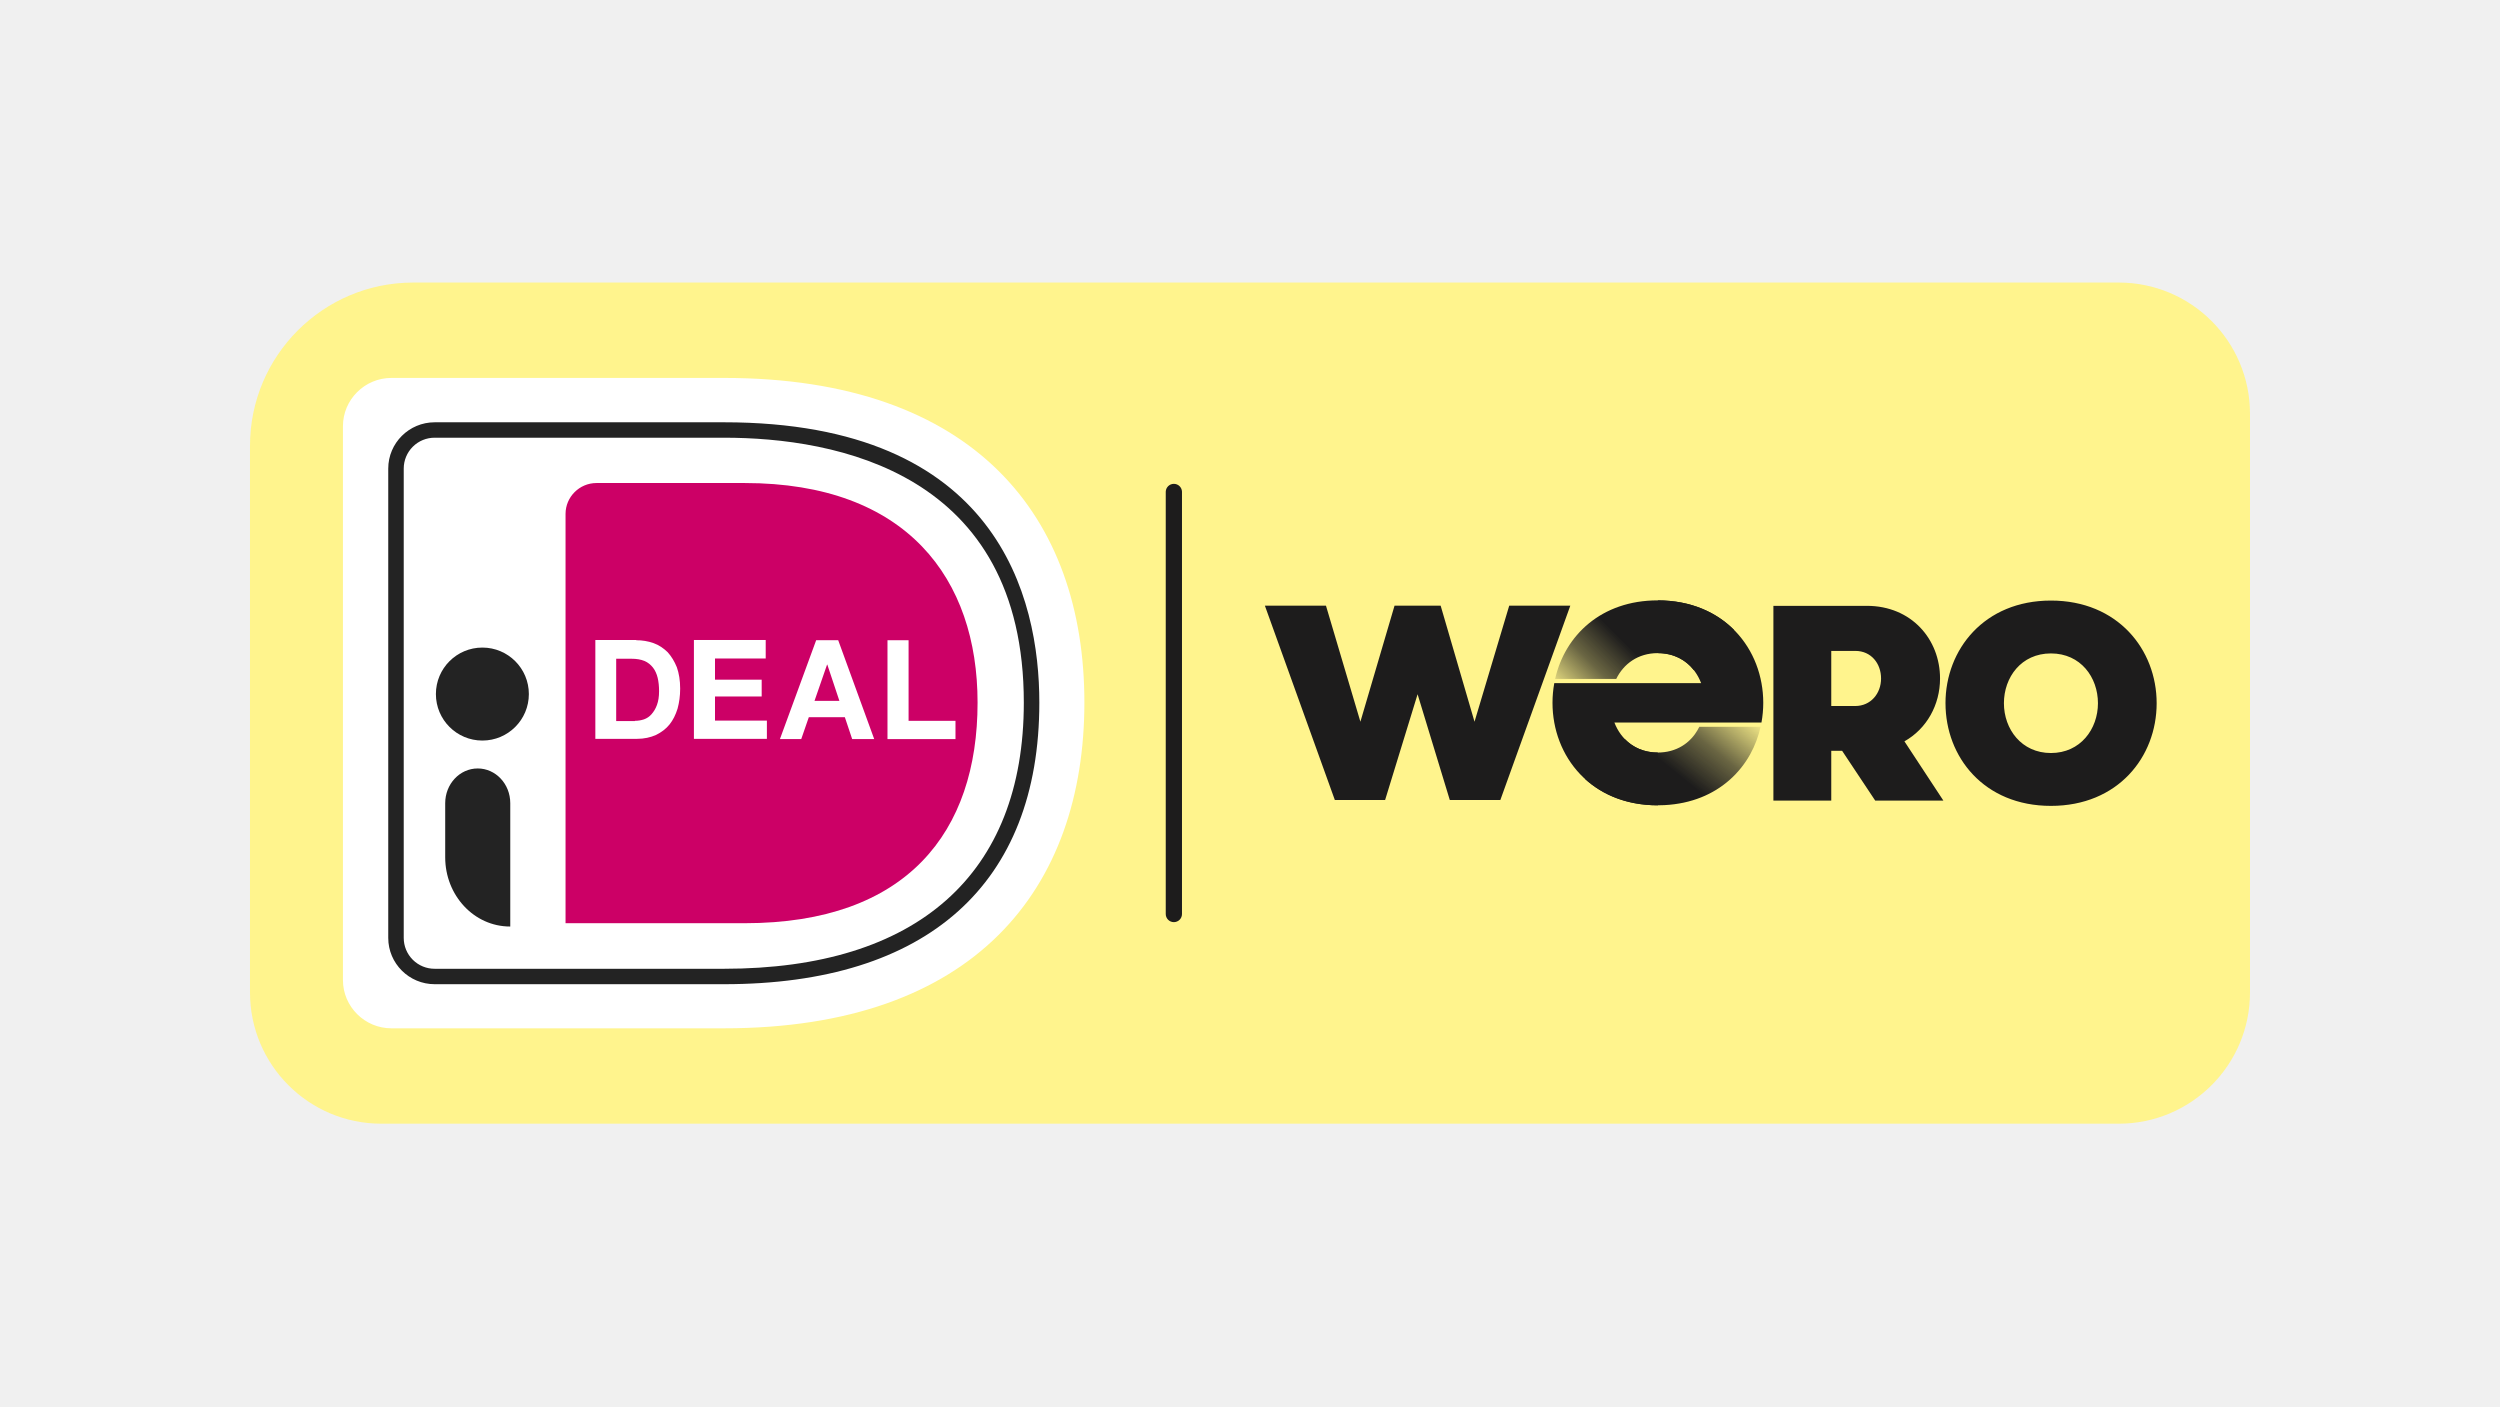
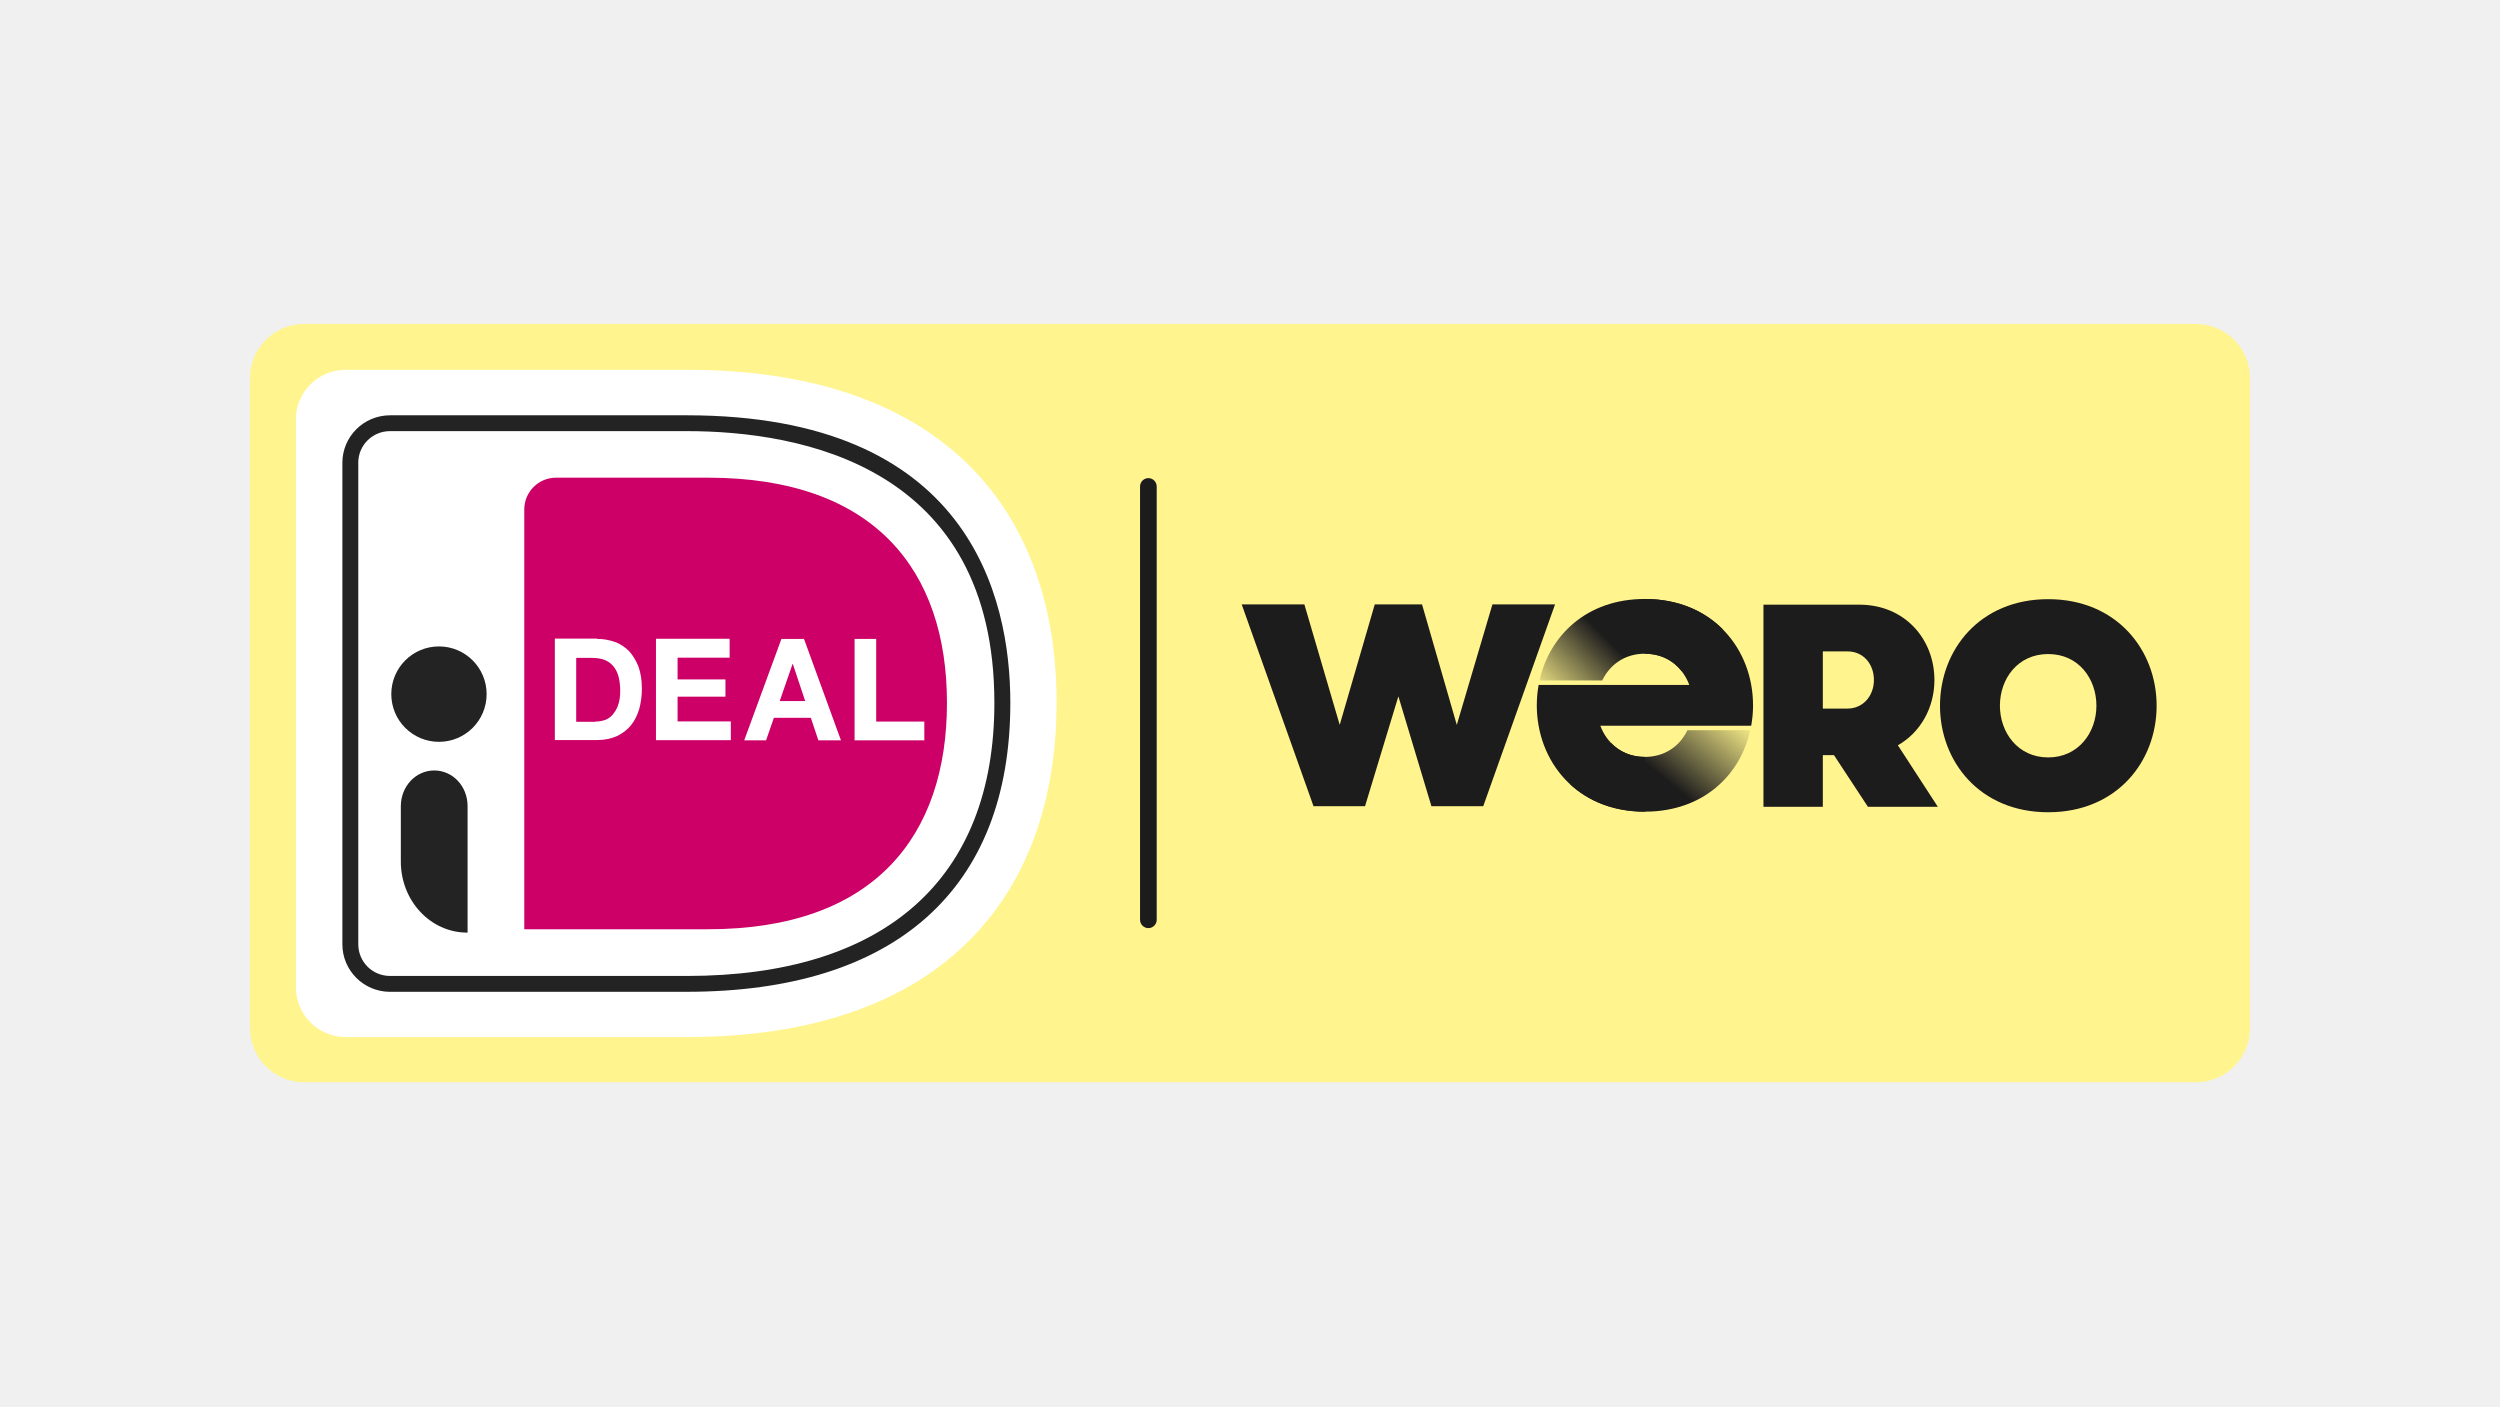
- <svg xmlns="http://www.w3.org/2000/svg" width="640" height="360" viewBox="0 0 640 360">
-   <defs>
+ <svg xmlns="http://www.w3.org/2000/svg" width="640" height="360" viewBox="0 0 640 360" version="1.1" id="svg30">
+   <defs id="defs17">
    <clipPath id="a" clipPathUnits="userSpaceOnUse">
-       <path d="M-283.906 0H19.942v127.788h-303.848Z" />
+       <path d="M-283.906 0H19.942v127.788h-303.848Z" id="path1" />
    </clipPath>
    <clipPath id="b" clipPathUnits="userSpaceOnUse">
-       <path d="M-14.12-105.975h303.847V21.813H-14.12Z" />
+       <path d="M-14.12-105.975h303.847V21.813H-14.12Z" id="path2" />
    </clipPath>
    <clipPath id="c" clipPathUnits="userSpaceOnUse">
-       <path d="M-47.939-92.645h303.848V35.143H-47.939Z" />
+       <path d="M-47.939-92.645h303.848V35.143H-47.939Z" id="path3" />
    </clipPath>
    <clipPath id="d" clipPathUnits="userSpaceOnUse">
-       <path d="M-23.356-99.53h303.848V28.26H-23.356Z" />
+       <path d="M-23.356-99.53h303.848V28.26H-23.356Z" id="path4" />
    </clipPath>
    <clipPath id="e" clipPathUnits="userSpaceOnUse">
-       <path d="M-59.844-61.425h303.848V66.363H-59.844Z" />
+       <path d="M-59.844-61.425h303.848V66.363H-59.844Z" id="path5" />
    </clipPath>
    <clipPath id="k" clipPathUnits="userSpaceOnUse">
-       <path d="M-78.348-73.45H225.5V54.34H-78.348Z" />
+       <path d="M-78.348-73.45H225.5V54.34H-78.348Z" id="path6" />
    </clipPath>
    <clipPath id="l" clipPathUnits="userSpaceOnUse">
-       <path d="M-87.706-69.75h303.848V58.038H-87.706Z" />
+       <path d="M-87.706-69.75h303.848V58.038H-87.706Z" id="path7" />
    </clipPath>
    <clipPath id="m" clipPathUnits="userSpaceOnUse">
-       <path d="M-100.054-73.45h303.848V54.338h-303.848Z" />
+       <path d="M-100.054-73.45h303.848V54.338h-303.848Z" id="path8" />
    </clipPath>
    <clipPath id="n" clipPathUnits="userSpaceOnUse">
-       <path d="M-35.304-58.208h303.848V69.58H-35.304Z" />
+       <path d="M-35.304-58.208h303.848V69.58H-35.304Z" id="path9" />
    </clipPath>
    <clipPath id="o" clipPathUnits="userSpaceOnUse">
-       <path d="M-39.505-29.955h303.848V97.833H-39.505Z" />
+       <path d="M-39.505-29.955h303.848V97.833H-39.505Z" id="path10" />
    </clipPath>
    <clipPath id="p" clipPathUnits="userSpaceOnUse">
-       <path d="M-140.358-30.619H163.49V97.17h-303.848Z" />
+       <path d="M-140.358-30.619H163.49V97.17h-303.848Z" id="path11" />
    </clipPath>
    <clipPath id="q">
-       <path fill="#fff" d="M0 0h177.91v41H0z" />
+       <path fill="#fff" d="M0 0h177.91v41H0z" id="path12" />
    </clipPath>
    <linearGradient id="r" x1="92.744" x2="74.755" y1="18.026" y2="40.31" gradientUnits="userSpaceOnUse">
-       <stop offset=".02" stop-color="#1d1c1c" stop-opacity="0" />
-       <stop offset=".39" stop-color="#1d1c1c" stop-opacity=".66" />
-       <stop offset=".68" stop-color="#1d1c1c" />
+       <stop offset=".02" stop-color="#1d1c1c" stop-opacity="0" id="stop12" />
+       <stop offset=".39" stop-color="#1d1c1c" stop-opacity=".66" id="stop13" />
+       <stop offset=".68" stop-color="#1d1c1c" id="stop14" />
    </linearGradient>
    <linearGradient id="s" x1="61.27" x2="79.755" y1="23.018" y2="4.534" gradientUnits="userSpaceOnUse">
-       <stop offset=".02" stop-color="#1d1c1c" stop-opacity="0" />
-       <stop offset=".39" stop-color="#1d1c1c" stop-opacity=".66" />
-       <stop offset=".68" stop-color="#1d1c1c" />
+       <stop offset=".02" stop-color="#1d1c1c" stop-opacity="0" id="stop15" />
+       <stop offset=".39" stop-color="#1d1c1c" stop-opacity=".66" id="stop16" />
+       <stop offset=".68" stop-color="#1d1c1c" id="stop17" />
+     </linearGradient>
+     <linearGradient id="linear-gradient" x1="352.72" y1="95.3" x2="330.2" y2="67.73" gradientTransform="matrix(1,0,0,-1,0,184)" gradientUnits="userSpaceOnUse">
+       <stop offset=".02" stop-color="#1d1c1c" stop-opacity="0" id="stop1" />
+       <stop offset=".68" stop-color="#1d1c1c" id="stop2" />
+     </linearGradient>
+     <linearGradient id="linear-gradient-2" x1="313.44" y1="89.45" x2="336.52" y2="112.26" gradientTransform="matrix(1,0,0,-1,0,184)" gradientUnits="userSpaceOnUse">
+       <stop offset=".02" stop-color="#1d1c1c" stop-opacity="0" id="stop3" />
+       <stop offset=".68" stop-color="#1d1c1c" id="stop4" />
    </linearGradient>
  </defs>
-   <path d="M0 0h-263.964c-11.013 0-19.942 8.929-19.942 19.942v83.034c0 13.703 11.109 24.813 24.812 24.813H0c11.014 0 19.942-8.929 19.942-19.943V19.942C19.942 8.929 11.014 0 0 0" clip-path="url(#a)" style="fill:#fff48d;fill-opacity:1;fill-rule:nonzero;stroke:none" transform="matrix(1.68506 0 0 -1.68506 542.397 287.665)" />
-   <path d="M0 0v-84.161c0-4.028 3.311-7.324 7.36-7.324h50.525c38.197 0 54.757 21.278 54.757 49.514 0 28.09-16.56 49.295-54.757 49.295H7.36C3.311 7.324 0 4.028 0 0" clip-path="url(#b)" style="fill:#fff;fill-opacity:1;fill-rule:nonzero;stroke:none" transform="matrix(1.68506 0 0 -1.68506 87.794 109.091)" />
-   <path d="M0 0v-62.187h27.195c24.691 0 35.401 13.88 35.401 33.511 0 18.787-10.71 33.364-35.401 33.364H4.711C2.098 4.688 0 2.563 0 0" clip-path="url(#c)" style="fill:#c06;fill-opacity:1;fill-rule:nonzero;stroke:none" transform="matrix(1.68506 0 0 -1.68506 144.78 131.554)" />
-   <path d="M0 0a4.685 4.685 0 0 0 4.711 4.688h43.937c17.001 0 45.557-5.238 45.557-40.25 0-26.075-16.191-40.432-45.557-40.432H4.711A4.685 4.685 0 0 0 0-71.306Zm4.712-78.338H48.65c30.875 0 47.912 15.2 47.912 42.776 0 15.895-6.219 42.593-47.912 42.593H4.712C.811 7.031-2.353 3.882-2.353 0v-71.306c0-3.883 3.164-7.032 7.065-7.032" clip-path="url(#d)" style="fill:#232323;fill-opacity:1;fill-rule:evenodd;stroke:none" transform="matrix(1.68506 0 0 -1.68506 103.356 119.953)" />
-   <path d="M0 0a4.4 4.4 0 0 0-1.367-.221V-.26h-2.844v9.472h2.303c.792 0 1.44-.111 1.98-.333.54-.221.972-.592 1.296-.999s.576-.962.72-1.554.216-1.295.216-2.034c0-.852-.108-1.517-.324-2.109A4.3 4.3 0 0 0 1.152.777 2.7 2.7 0 0 0 0 0m1.477 11.581a7.7 7.7 0 0 1-2.627.443v.038h-6.228V-2.959h6.301c1.115 0 2.087.222 2.915.591.827.408 1.512.925 2.052 1.592.539.665.935 1.479 1.223 2.404.252.926.396 1.924.396 3.034 0 1.258-.18 2.331-.504 3.256-.359.888-.828 1.665-1.403 2.294-.613.592-1.296 1.073-2.125 1.369" clip-path="url(#e)" style="fill:#fff;fill-opacity:1;fill-rule:evenodd;stroke:none" transform="matrix(1.68506 0 0 -1.68506 164.84 184.161)" />
-   <path d="M0 0v-2.775h-7.703v-3.218h7.091v-2.553h-7.091v-3.664H.18v-2.774h-11.087V.037H0Z" clip-path="url(#k)" style="fill:#fff;fill-opacity:1;fill-rule:nonzero;stroke:none" transform="matrix(1.68506 0 0 -1.68506 196.02 163.899)" />
-   <path d="m0 0 1.836-5.512h-3.78L-.035 0Zm7.127-11.32L1.656 3.7h-3.348l-5.507-15.02h3.239l1.152 3.329h5.472l1.115-3.329z" clip-path="url(#l)" style="fill:#fff;fill-opacity:1;fill-rule:evenodd;stroke:none" transform="matrix(1.68506 0 0 -1.68506 211.79 170.133)" />
-   <path d="M0 0v-12.246h7.127v-2.775H-3.204V0Z" clip-path="url(#m)" style="fill:#fff;fill-opacity:1;fill-rule:nonzero;stroke:none" transform="matrix(1.68506 0 0 -1.68506 232.596 163.898)" />
-   <path d="M0 0a7.06 7.06 0 0 1 7.061 7.063A7.06 7.06 0 0 1 0 14.126a7.06 7.06 0 0 1-7.061-7.063A7.06 7.06 0 0 1 0 0" clip-path="url(#n)" style="fill:#232323;fill-opacity:1;fill-rule:nonzero;stroke:none" transform="matrix(1.68506 0 0 -1.68506 123.489 189.582)" />
-   <path d="M0 0c-5.464 0-9.85 4.721-9.85 10.52v8.215c0 2.9 2.193 5.279 4.942 5.279 2.715 0 4.943-2.341 4.943-5.279V0Z" clip-path="url(#o)" style="fill:#232323;fill-opacity:1;fill-rule:nonzero;stroke:none" transform="matrix(1.68506 0 0 -1.68506 130.569 237.19)" />
-   <path d="M0 0c-.681 0-1.234.553-1.234 1.234v64.17a1.235 1.235 0 0 0 2.468 0V1.234C1.234.553.681 0 0 0" clip-path="url(#p)" style="fill:#1d1c1c;fill-opacity:1;fill-rule:nonzero;stroke:none" transform="matrix(1.68506 0 0 -1.68506 300.51 236.07)" />
-   <g clip-path="url(#q)" transform="translate(323.807 153.694)scale(1.28321)">
-     <path fill="#1d1c1c" d="M135.783 20.52c0-10.712 7.716-20.48 21.037-20.48s21.09 9.768 21.09 20.48S170.196 41 156.82 41s-21.035-9.768-21.035-20.48Zm30.416 0c0-5.163-3.442-9.935-9.379-9.935-5.938 0-9.38 4.774-9.38 9.935 0 5.16 3.498 9.935 9.38 9.935s9.379-4.775 9.379-9.935m-38.607 7.603c4.441-2.498 7.104-7.27 7.104-12.544 0-7.825-5.718-14.487-14.598-14.487H101.45v38.853h11.545V30.01h2.165l6.603 9.935h13.599zm-9.823-7.048h-4.774v-10.99h4.829c3.109 0 5.107 2.498 5.107 5.496s-2.054 5.496-5.162 5.496zM48.75 1.052 41.824 24.21 35.066 1.052H25.87L19.057 24.21l-6.87-23.157H0l13.96 38.78h10.026l6.481-21.107 6.428 21.107h10.08l13.962-38.78Zm29.655 29.305h-.028c-4.318 0-7.346-2.577-8.646-5.988H99.07c.236-1.284.358-2.598.358-3.928C99.428 9.757 91.738.014 78.405 0v10.527c4.344.012 7.342 2.584 8.628 5.989H57.736a22 22 0 0 0-.354 3.927c0 10.692 7.7 20.444 20.995 20.444h.028V30.36z" />
-     <path fill="url(#r)" d="M78.377 40.884c.451 0 .895-.014 1.335-.034 2.702-.137 5.153-.68 7.34-1.557a19.5 19.5 0 0 0 5.738-3.54 19.3 19.3 0 0 0 4.027-5.044c.95-1.71 1.644-3.56 2.08-5.491H86.671a10 10 0 0 1-.874 1.469c-.456.629-.99 1.2-1.596 1.693a8.6 8.6 0 0 1-2.036 1.23 9 9 0 0 1-2.45.662c-.43.055-.874.088-1.334.088-2.75 0-4.978-1.048-6.567-2.688l-7.947 7.948c3.536 3.229 8.442 5.264 14.516 5.264z" style="fill:url(#r)" />
-     <path fill="url(#s)" d="M78.378 0C67.102 0 59.85 7.013 57.908 15.67h12.189c1.457-2.983 4.328-5.143 8.28-5.143 3.151 0 5.596 1.346 7.194 3.382l8.02-8.02C90.008 2.302 84.857.002 78.375.002Z" style="fill:url(#s)" />
+   <g id="g31" transform="matrix(1.066667,0,0,1.066667,-59.56924,241.9487)">
+     <rect class="cls-9" x="115.846" width="480" height="182" rx="13" ry="13" id="rect4" style="fill:#fff48d;stroke-width:0px" y="-149.077" />
+     <g id="g12" transform="translate(115.8461,-149.0769)">
+       <path class="cls-8" d="m 11.02,22.87 v 136.4 c 0,6.53 5.37,11.87 11.93,11.87 h 81.89 c 61.91,0 88.74,-34.49 88.74,-80.25 C 193.58,45.13 166.74,11 104.83,11 H 22.94 c -6.56,0 -11.93,5.34 -11.93,11.87 z" id="path4-9" style="fill:#ffffff;stroke-width:0px" />
+       <path class="cls-7" d="m 65.83,44.48 v 100.79 h 44.07 c 40.02,0 57.37,-22.5 57.37,-54.31 0,-31.81 -17.36,-54.07 -57.37,-54.07 H 73.46 c -4.23,0 -7.63,3.44 -7.63,7.6 z" id="path5-3" style="fill:#cc0066;stroke-width:0px" />
+       <path class="cls-2" d="m 33.62,160.28 h 71.21 c 50.04,0 77.65,-24.63 77.65,-69.33 0,-25.76 -10.08,-69.03 -77.65,-69.03 H 33.62 c -6.32,0 -11.45,5.1 -11.45,11.4 v 115.57 c 0,6.29 5.13,11.4 11.45,11.4 z M 25.98,33.32 c 0,-4.21 3.4,-7.6 7.63,-7.6 h 71.21 c 27.55,0 73.83,8.49 73.83,65.23 0,42.26 -26.24,65.53 -73.83,65.53 h -71.2 c -4.23,0 -7.63,-3.38 -7.63,-7.6 V 33.32 Z" id="path6-8" style="fill:#232323;fill-rule:evenodd;stroke-width:0px" />
+       <path class="cls-3" d="M 87.51,76.3 C 86.17,75.82 84.77,75.58 83.25,75.58 V 75.52 H 73.16 v 24.34 h 10.21 c 1.81,0 3.38,-0.36 4.73,-0.96 1.34,-0.66 2.45,-1.5 3.33,-2.58 0.88,-1.08 1.52,-2.4 1.98,-3.9 0.41,-1.5 0.64,-3.12 0.64,-4.92 0,-2.04 -0.29,-3.78 -0.82,-5.28 -0.58,-1.44 -1.34,-2.7 -2.27,-3.72 -0.99,-0.96 -2.1,-1.74 -3.44,-2.22 z m -2.39,18.77 c -0.76,0.24 -1.46,0.36 -2.22,0.36 v 0.06 H 78.29 V 80.14 h 3.73 c 1.28,0 2.33,0.18 3.21,0.54 0.88,0.36 1.58,0.96 2.1,1.62 0.52,0.66 0.93,1.56 1.17,2.52 0.23,0.96 0.35,2.1 0.35,3.3 0,1.38 -0.18,2.46 -0.52,3.42 -0.35,0.96 -0.82,1.68 -1.34,2.28 -0.52,0.6 -1.17,1.02 -1.87,1.26 z" id="path7-0" style="fill:#ffffff;fill-rule:evenodd;stroke-width:0px" />
+       <path class="cls-8" d="m 115.11,75.59 v 4.5 h -12.49 v 5.22 h 11.49 v 4.14 h -11.49 v 5.94 h 12.78 v 4.5 H 97.43 V 75.55 h 17.68 v 0.06 z" id="path8-2" style="fill:#ffffff;stroke-width:0px" />
+       <path class="cls-3" d="m 141.83,99.93 -8.87,-24.34 h -5.42 l -8.93,24.34 h 5.25 l 1.87,-5.4 h 8.87 l 1.81,5.4 h 5.43 z m -11.56,-18.35 2.98,8.93 h -6.12 l 3.09,-8.93 h 0.06 z" id="path9-4" style="fill:#ffffff;fill-rule:evenodd;stroke-width:0px" />
+       <path class="cls-8" d="m 150.29,75.58 v 19.85 h 11.55 v 4.5 H 145.1 V 75.59 h 5.19 z" id="path10-8" style="fill:#ffffff;stroke-width:0px" />
+       <path class="cls-6" d="m 45.35,100.29 c 6.32,0 11.44,-5.12 11.44,-11.45 0,-6.33 -5.12,-11.45 -11.44,-11.45 -6.32,0 -11.44,5.12 -11.44,11.45 0,6.33 5.12,11.45 11.44,11.45 z" id="path11-3" style="fill:#232323;stroke-width:0px" />
+       <path class="cls-6" d="m 52.16,146.08 c -8.86,0 -15.96,-7.65 -15.96,-17.05 v -13.31 c 0,-4.7 3.55,-8.56 8.01,-8.56 4.46,0 8.01,3.8 8.01,8.56 v 30.36 z" id="path12-9" style="fill:#232323;stroke-width:0px" />
+     </g>
+     <g id="g18" transform="translate(115.8461,-149.0769)">
+       <path class="cls-5" d="m 405.6,91.62 c 0,-13.38 9.52,-25.57 25.96,-25.57 16.44,0 26.03,12.2 26.03,25.57 0,13.37 -9.52,25.57 -26.03,25.57 -16.44,0 -25.96,-12.2 -25.96,-25.57 z m 37.54,0 c 0,-6.45 -4.25,-12.4 -11.58,-12.4 -7.33,0 -11.58,5.96 -11.58,12.4 0,6.44 4.32,12.41 11.58,12.41 7.26,0 11.58,-5.96 11.58,-12.41 z" id="path13" style="fill:#1d1c1c;stroke-width:0px" />
+       <path class="cls-5" d="m 395.49,101.12 c 5.48,-3.12 8.77,-9.08 8.77,-15.66 0,-9.77 -7.06,-18.09 -18.02,-18.09 h -23.01 v 48.51 h 14.25 v -12.4 h 2.67 l 8.15,12.4 h 16.78 z m -12.12,-8.81 h -5.89 V 78.59 h 5.96 c 3.84,0 6.3,3.12 6.3,6.86 0,3.74 -2.54,6.86 -6.37,6.86 z" id="path14" style="fill:#1d1c1c;stroke-width:0px" />
+       <path class="cls-5" d="m 298.18,67.31 -8.55,28.91 -8.34,-28.91 h -11.35 l -8.41,28.91 -8.48,-28.91 h -15.04 l 17.23,48.42 h 12.37 l 8,-26.36 7.93,26.36 h 12.44 l 17.23,-48.42 h -15.04 z" id="path15" style="fill:#1d1c1c;stroke-width:0px" />
+       <path class="cls-5" d="m 334.78,103.91 h -0.03 c -5.33,0 -9.07,-3.22 -10.67,-7.48 h 36.21 c 0.29,-1.6 0.44,-3.24 0.44,-4.9 0,-13.34 -9.49,-25.51 -25.95,-25.52 v 13.14 c 5.36,0.01 9.06,3.23 10.65,7.48 h -36.16 c -0.29,1.6 -0.44,3.24 -0.44,4.9 0,13.35 9.5,25.53 25.91,25.53 h 0.03 v -13.15 z" id="path16" style="fill:#1d1c1c;stroke-width:0px" />
+       <path class="cls-1" d="m 334.75,117.05 c 0.56,0 1.11,-0.02 1.65,-0.04 3.33,-0.17 6.36,-0.85 9.06,-1.94 2.7,-1.09 5.07,-2.6 7.08,-4.42 2.02,-1.82 3.68,-3.95 4.97,-6.3 1.17,-2.14 2.03,-4.45 2.57,-6.86 h -15.09 c -0.31,0.64 -0.67,1.26 -1.08,1.83 -0.56,0.79 -1.22,1.5 -1.97,2.11 -0.75,0.62 -1.59,1.14 -2.51,1.54 -0.92,0.4 -1.93,0.68 -3.02,0.83 -0.53,0.07 -1.08,0.11 -1.65,0.11 -3.39,0 -6.14,-1.31 -8.11,-3.36 l -9.81,9.92 c 4.36,4.03 10.41,6.57 17.91,6.57 z" id="path17-0" style="fill:url(#linear-gradient);stroke-width:0px" />
+       <path class="cls-4" d="m 334.75,66 c -13.92,0 -22.87,8.76 -25.26,19.56 h 15.04 c 1.8,-3.72 5.34,-6.42 10.22,-6.42 3.89,0 6.91,1.68 8.88,4.22 l 9.9,-10.01 C 349.11,68.87 342.75,66 334.76,66 Z" id="path18-5" style="fill:url(#linear-gradient-2);stroke-width:0px" />
+     </g>
+     <path class="cls-5" d="m 331.456,-4.077 c -1.1,0 -2,-0.9 -2,-2 V -110.077 c 0,-1.1 0.9,-2 2,-2 1.1,0 2,0.9 2,2 V -6.077 c 0,1.1 -0.9,2 -2,2 z" id="path19-2" style="fill:#1d1c1c;stroke-width:0px" />
  </g>
</svg>
